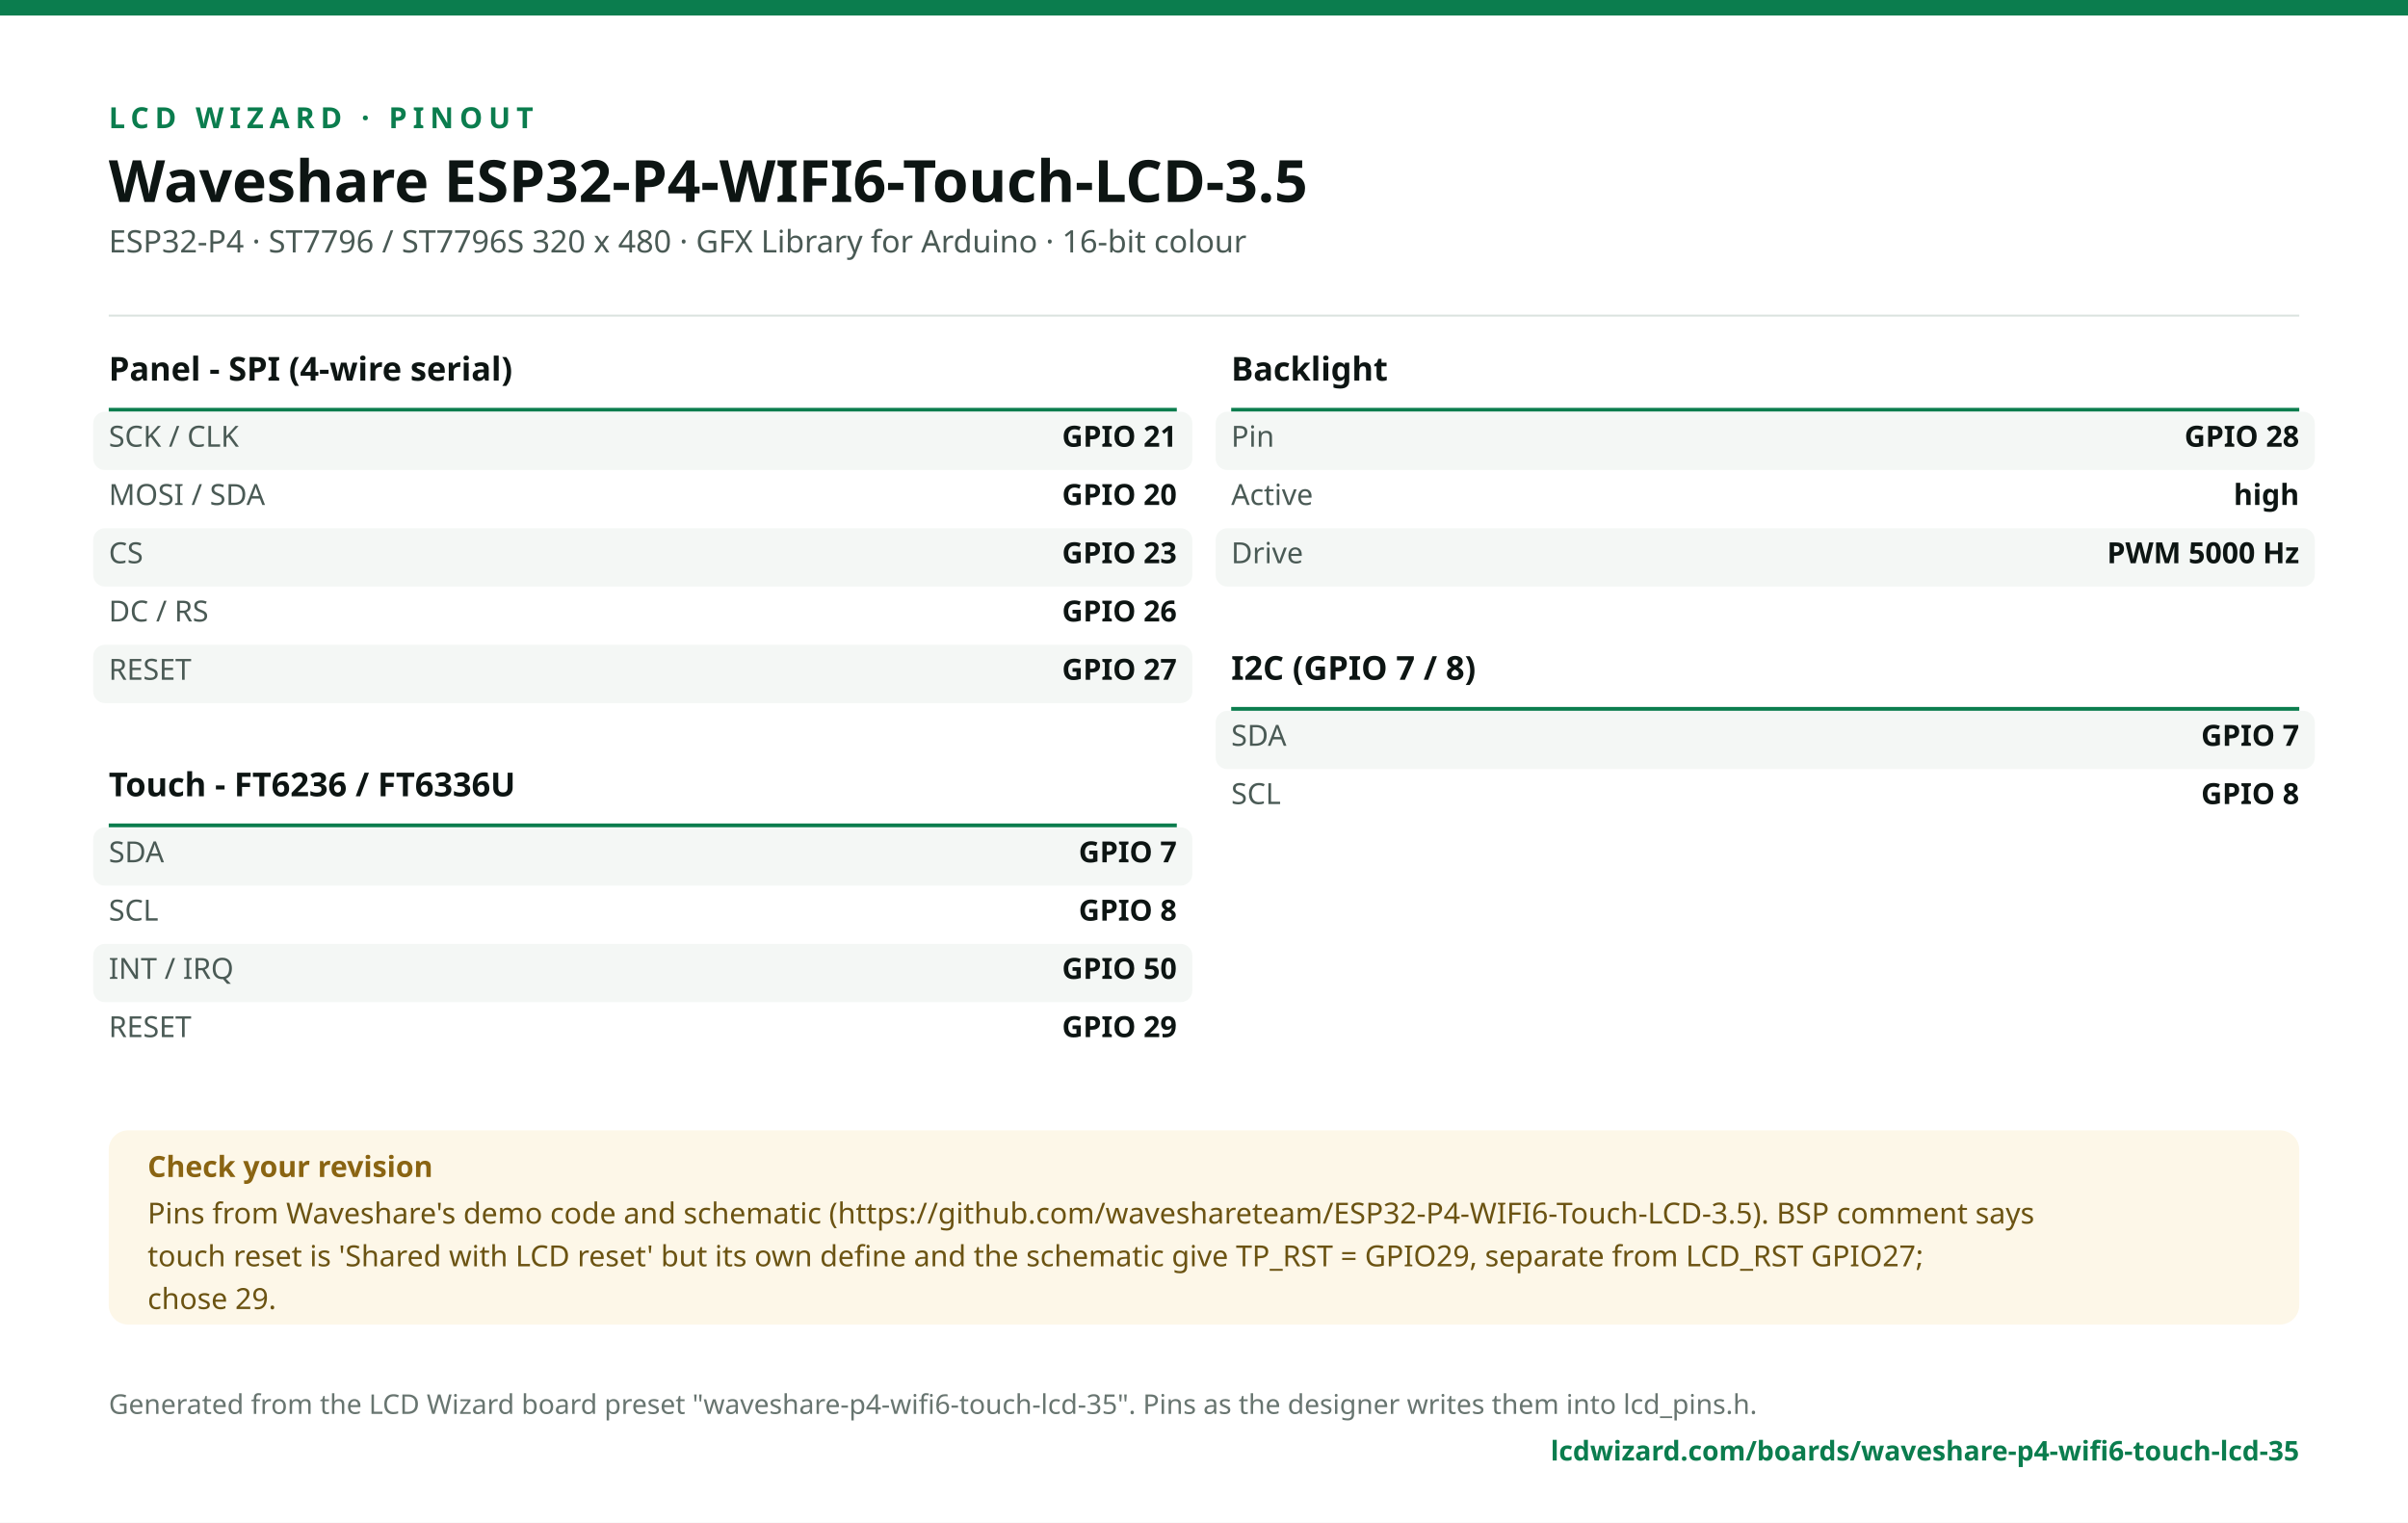
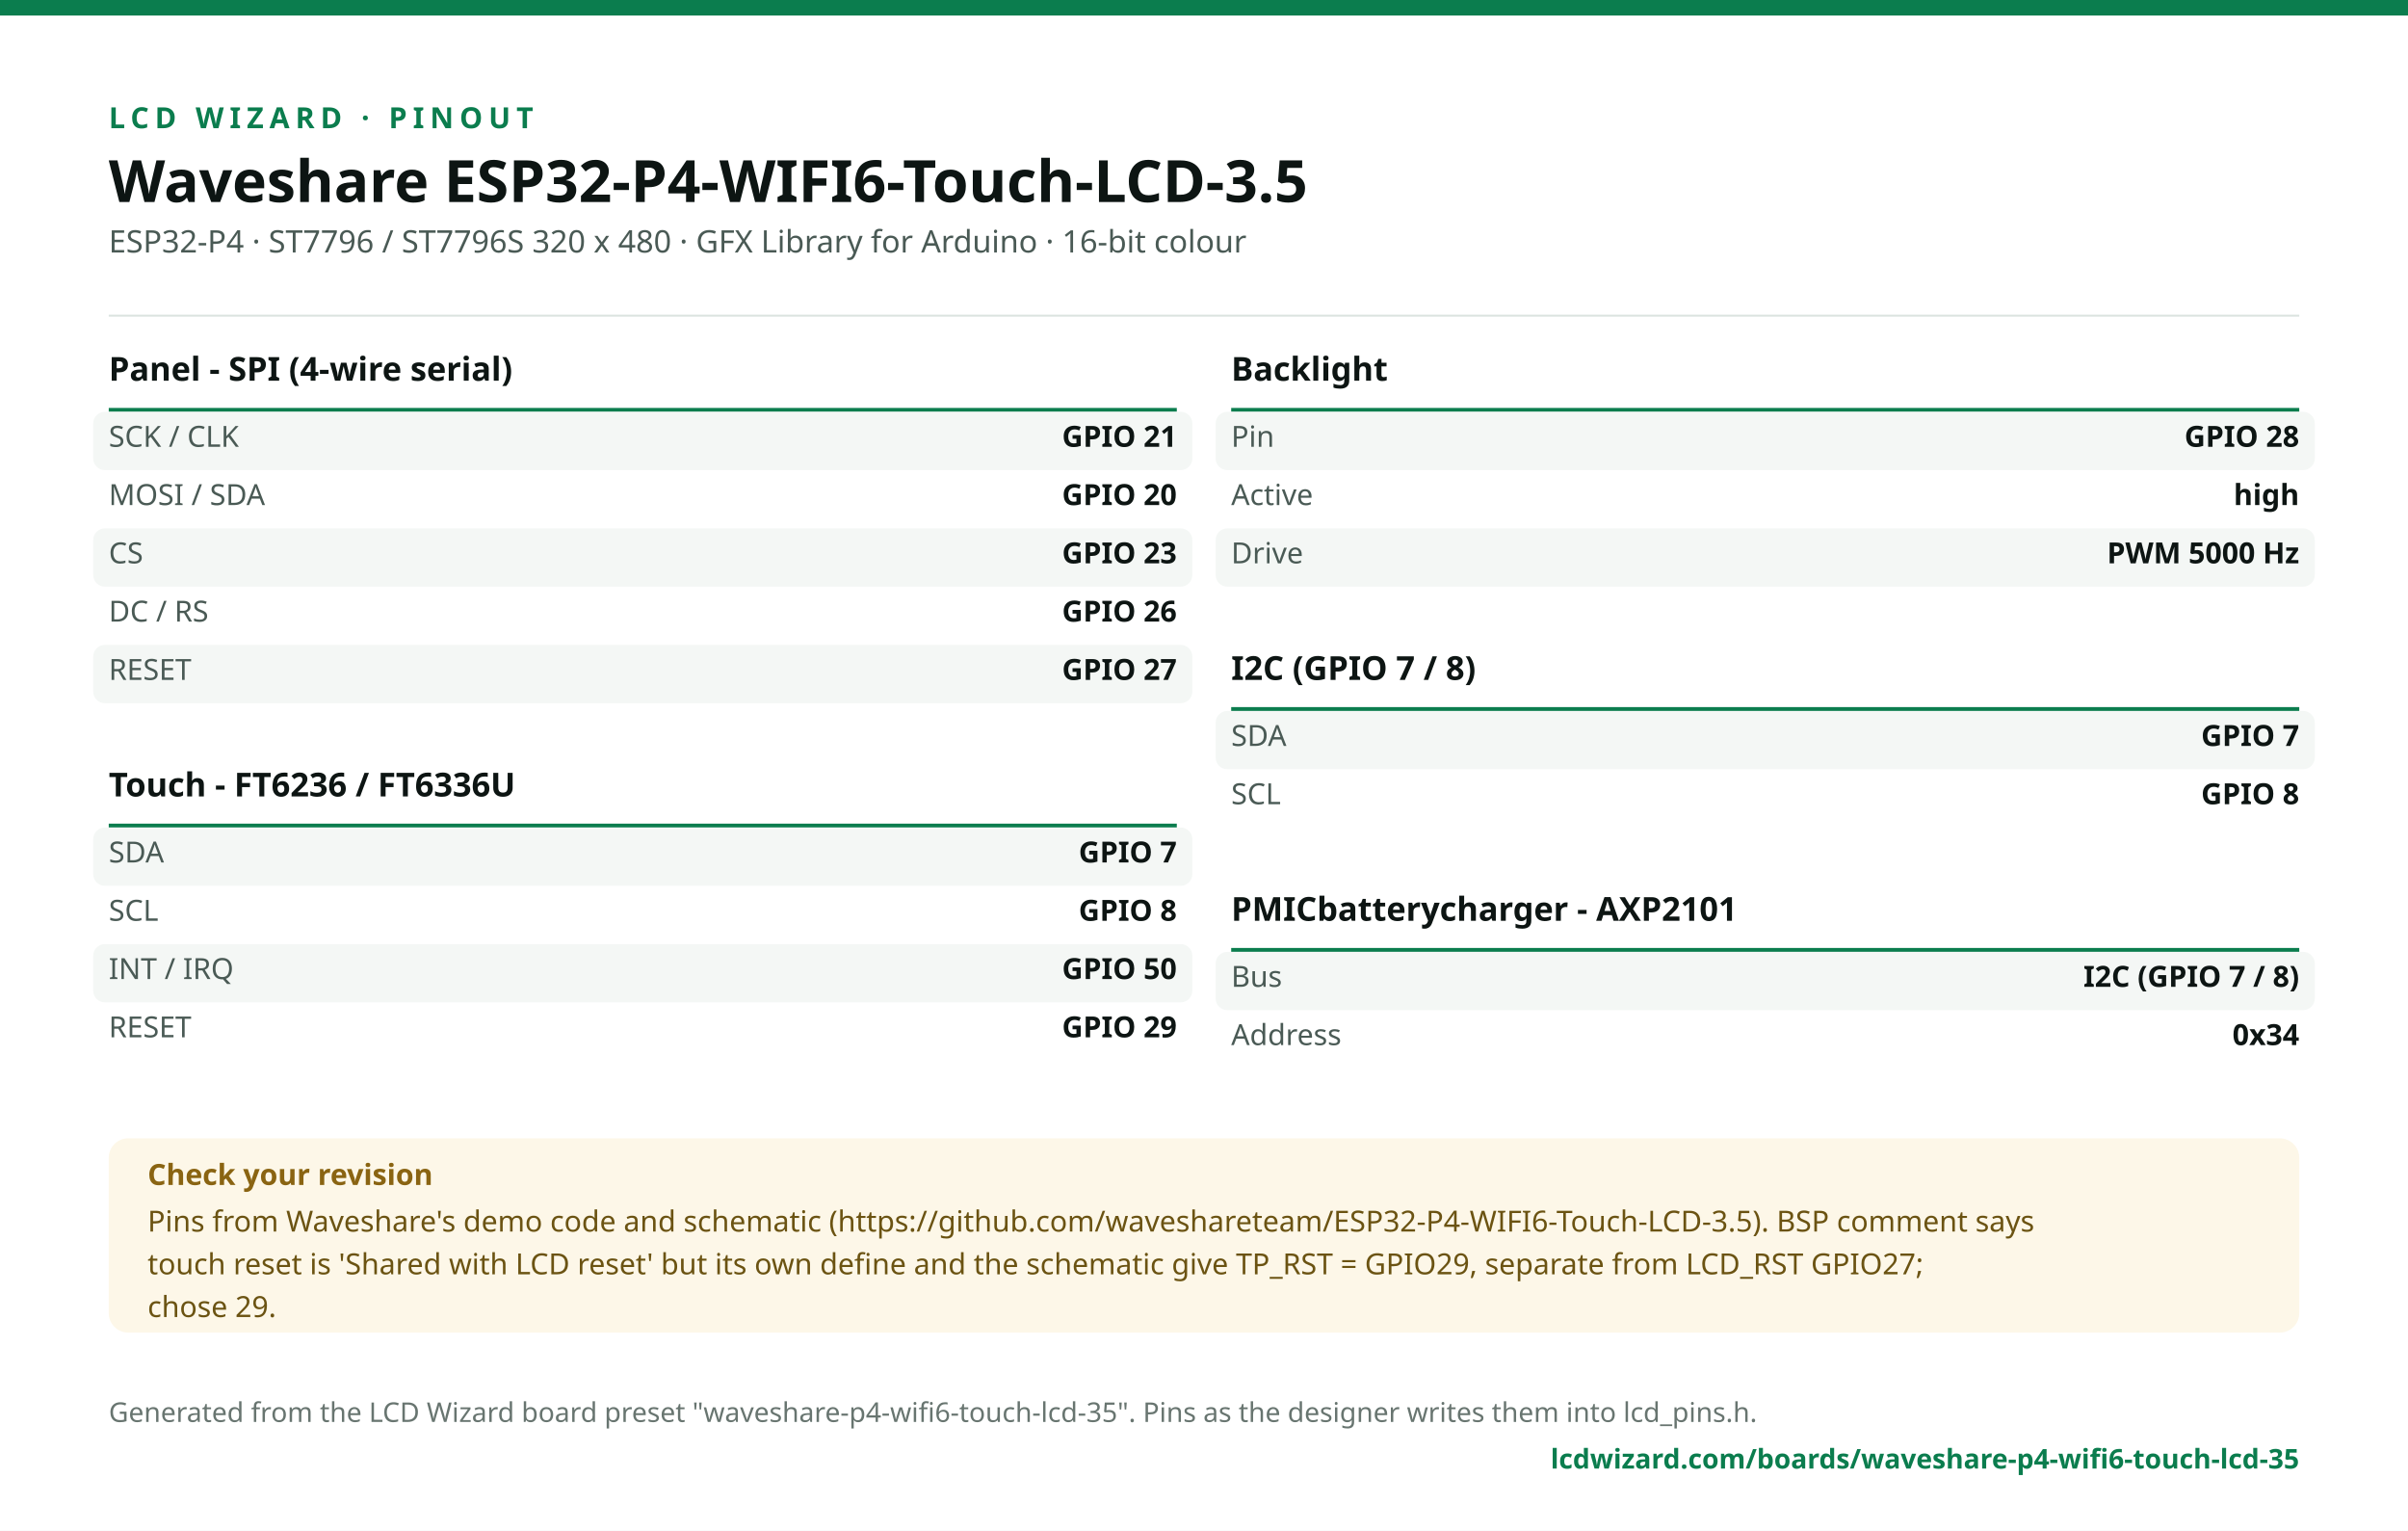
- <svg xmlns="http://www.w3.org/2000/svg" width="1240" height="784" viewBox="0 0 1240 784">
-   <rect width="1240" height="784" fill="#ffffff" />
+ <svg xmlns="http://www.w3.org/2000/svg" width="1240" height="788" viewBox="0 0 1240 788">
+   <rect width="1240" height="788" fill="#ffffff" />
  <rect x="0" y="0" width="1240" height="8" fill="#0b7d4e" />
  <text x="56" y="66" font-family="Montserrat" font-weight="700" font-size="15" letter-spacing="3" fill="#0b7d4e">LCD WIZARD  ·  PINOUT</text>
  <text x="56" y="104" font-family="Montserrat" font-weight="700" font-size="30" fill="#0d1513">Waveshare ESP32-P4-WIFI6-Touch-LCD-3.5</text>
  <text x="56" y="130" font-family="Montserrat" font-weight="500" font-size="16" fill="#4a5a55">ESP32-P4   ·   ST7796 / ST7796S 320 x 480   ·   GFX Library for Arduino   ·   16-bit colour</text>
  <rect x="56" y="162" width="1128" height="1" fill="#dbe3df" />
  <text x="56" y="196" font-family="Montserrat" font-weight="700" font-size="17" fill="#0d1513">Panel - SPI (4-wire serial)</text>
  <rect x="56" y="210" width="550" height="2" fill="#0b7d4e" />
  <rect x="48" y="212" width="566" height="30" rx="6" fill="#f4f7f5" />
  <text x="56" y="230" font-family="Montserrat" font-weight="500" font-size="15" fill="#4a5a55">SCK / CLK</text>
  <text x="606" text-anchor="end" y="230" font-family="Montserrat" font-weight="700" font-size="15" fill="#0d1513">GPIO 21</text>
  <text x="56" y="260" font-family="Montserrat" font-weight="500" font-size="15" fill="#4a5a55">MOSI / SDA</text>
  <text x="606" text-anchor="end" y="260" font-family="Montserrat" font-weight="700" font-size="15" fill="#0d1513">GPIO 20</text>
  <rect x="48" y="272" width="566" height="30" rx="6" fill="#f4f7f5" />
  <text x="56" y="290" font-family="Montserrat" font-weight="500" font-size="15" fill="#4a5a55">CS</text>
  <text x="606" text-anchor="end" y="290" font-family="Montserrat" font-weight="700" font-size="15" fill="#0d1513">GPIO 23</text>
  <text x="56" y="320" font-family="Montserrat" font-weight="500" font-size="15" fill="#4a5a55">DC / RS</text>
  <text x="606" text-anchor="end" y="320" font-family="Montserrat" font-weight="700" font-size="15" fill="#0d1513">GPIO 26</text>
  <rect x="48" y="332" width="566" height="30" rx="6" fill="#f4f7f5" />
  <text x="56" y="350" font-family="Montserrat" font-weight="500" font-size="15" fill="#4a5a55">RESET</text>
  <text x="606" text-anchor="end" y="350" font-family="Montserrat" font-weight="700" font-size="15" fill="#0d1513">GPIO 27</text>
  <text x="56" y="410" font-family="Montserrat" font-weight="700" font-size="17" fill="#0d1513">Touch - FT6236 / FT6336U</text>
  <rect x="56" y="424" width="550" height="2" fill="#0b7d4e" />
  <rect x="48" y="426" width="566" height="30" rx="6" fill="#f4f7f5" />
  <text x="56" y="444" font-family="Montserrat" font-weight="500" font-size="15" fill="#4a5a55">SDA</text>
  <text x="606" text-anchor="end" y="444" font-family="Montserrat" font-weight="700" font-size="15" fill="#0d1513">GPIO 7</text>
  <text x="56" y="474" font-family="Montserrat" font-weight="500" font-size="15" fill="#4a5a55">SCL</text>
  <text x="606" text-anchor="end" y="474" font-family="Montserrat" font-weight="700" font-size="15" fill="#0d1513">GPIO 8</text>
  <rect x="48" y="486" width="566" height="30" rx="6" fill="#f4f7f5" />
  <text x="56" y="504" font-family="Montserrat" font-weight="500" font-size="15" fill="#4a5a55">INT / IRQ</text>
  <text x="606" text-anchor="end" y="504" font-family="Montserrat" font-weight="700" font-size="15" fill="#0d1513">GPIO 50</text>
  <text x="56" y="534" font-family="Montserrat" font-weight="500" font-size="15" fill="#4a5a55">RESET</text>
  <text x="606" text-anchor="end" y="534" font-family="Montserrat" font-weight="700" font-size="15" fill="#0d1513">GPIO 29</text>
  <text x="634" y="196" font-family="Montserrat" font-weight="700" font-size="17" fill="#0d1513">Backlight</text>
  <rect x="634" y="210" width="550" height="2" fill="#0b7d4e" />
  <rect x="626" y="212" width="566" height="30" rx="6" fill="#f4f7f5" />
  <text x="634" y="230" font-family="Montserrat" font-weight="500" font-size="15" fill="#4a5a55">Pin</text>
  <text x="1184" text-anchor="end" y="230" font-family="Montserrat" font-weight="700" font-size="15" fill="#0d1513">GPIO 28</text>
  <text x="634" y="260" font-family="Montserrat" font-weight="500" font-size="15" fill="#4a5a55">Active</text>
  <text x="1184" text-anchor="end" y="260" font-family="Montserrat" font-weight="700" font-size="15" fill="#0d1513">high</text>
  <rect x="626" y="272" width="566" height="30" rx="6" fill="#f4f7f5" />
  <text x="634" y="290" font-family="Montserrat" font-weight="500" font-size="15" fill="#4a5a55">Drive</text>
  <text x="1184" text-anchor="end" y="290" font-family="Montserrat" font-weight="700" font-size="15" fill="#0d1513">PWM 5000 Hz</text>
  <text x="634" y="350" font-family="Montserrat" font-weight="700" font-size="17" fill="#0d1513">I2C (GPIO 7 / 8)</text>
  <rect x="634" y="364" width="550" height="2" fill="#0b7d4e" />
  <rect x="626" y="366" width="566" height="30" rx="6" fill="#f4f7f5" />
  <text x="634" y="384" font-family="Montserrat" font-weight="500" font-size="15" fill="#4a5a55">SDA</text>
  <text x="1184" text-anchor="end" y="384" font-family="Montserrat" font-weight="700" font-size="15" fill="#0d1513">GPIO 7</text>
  <text x="634" y="414" font-family="Montserrat" font-weight="500" font-size="15" fill="#4a5a55">SCL</text>
  <text x="1184" text-anchor="end" y="414" font-family="Montserrat" font-weight="700" font-size="15" fill="#0d1513">GPIO 8</text>
-   <rect x="56" y="582" width="1128" height="100" rx="10" fill="#fdf7e8" />
-   <text x="76" y="606" font-family="Montserrat" font-weight="700" font-size="15" fill="#8a6412">Check your revision</text>
-   <text x="76" y="630" font-family="Montserrat" font-weight="500" font-size="15" fill="#6b5312">Pins from Waveshare's demo code and schematic (https://github.com/waveshareteam/ESP32-P4-WIFI6-Touch-LCD-3.5). BSP comment says</text>
-   <text x="76" y="652" font-family="Montserrat" font-weight="500" font-size="15" fill="#6b5312">touch reset is 'Shared with LCD reset' but its own define and the schematic give TP_RST = GPIO29, separate from LCD_RST GPIO27;</text>
-   <text x="76" y="674" font-family="Montserrat" font-weight="500" font-size="15" fill="#6b5312">chose 29.</text>
-   <text x="56" y="728" font-family="Montserrat" font-weight="500" font-size="14" fill="#687570">Generated from the LCD Wizard board preset "waveshare-p4-wifi6-touch-lcd-35". Pins as the designer writes them into lcd_pins.h.</text>
-   <text x="1184" text-anchor="end" y="752" font-family="Montserrat" font-weight="700" font-size="14" fill="#0b7d4e">lcdwizard.com/boards/waveshare-p4-wifi6-touch-lcd-35</text>
+   <text x="634" y="474" font-family="Montserrat" font-weight="700" font-size="17" fill="#0d1513">PMICbatterycharger - AXP2101</text>
+   <rect x="634" y="488" width="550" height="2" fill="#0b7d4e" />
+   <rect x="626" y="490" width="566" height="30" rx="6" fill="#f4f7f5" />
+   <text x="634" y="508" font-family="Montserrat" font-weight="500" font-size="15" fill="#4a5a55">Bus</text>
+   <text x="1184" text-anchor="end" y="508" font-family="Montserrat" font-weight="700" font-size="15" fill="#0d1513">I2C (GPIO 7 / 8)</text>
+   <text x="634" y="538" font-family="Montserrat" font-weight="500" font-size="15" fill="#4a5a55">Address</text>
+   <text x="1184" text-anchor="end" y="538" font-family="Montserrat" font-weight="700" font-size="15" fill="#0d1513">0x34</text>
+   <rect x="56" y="586" width="1128" height="100" rx="10" fill="#fdf7e8" />
+   <text x="76" y="610" font-family="Montserrat" font-weight="700" font-size="15" fill="#8a6412">Check your revision</text>
+   <text x="76" y="634" font-family="Montserrat" font-weight="500" font-size="15" fill="#6b5312">Pins from Waveshare's demo code and schematic (https://github.com/waveshareteam/ESP32-P4-WIFI6-Touch-LCD-3.5). BSP comment says</text>
+   <text x="76" y="656" font-family="Montserrat" font-weight="500" font-size="15" fill="#6b5312">touch reset is 'Shared with LCD reset' but its own define and the schematic give TP_RST = GPIO29, separate from LCD_RST GPIO27;</text>
+   <text x="76" y="678" font-family="Montserrat" font-weight="500" font-size="15" fill="#6b5312">chose 29.</text>
+   <text x="56" y="732" font-family="Montserrat" font-weight="500" font-size="14" fill="#687570">Generated from the LCD Wizard board preset "waveshare-p4-wifi6-touch-lcd-35". Pins as the designer writes them into lcd_pins.h.</text>
+   <text x="1184" text-anchor="end" y="756" font-family="Montserrat" font-weight="700" font-size="14" fill="#0b7d4e">lcdwizard.com/boards/waveshare-p4-wifi6-touch-lcd-35</text>
</svg>
